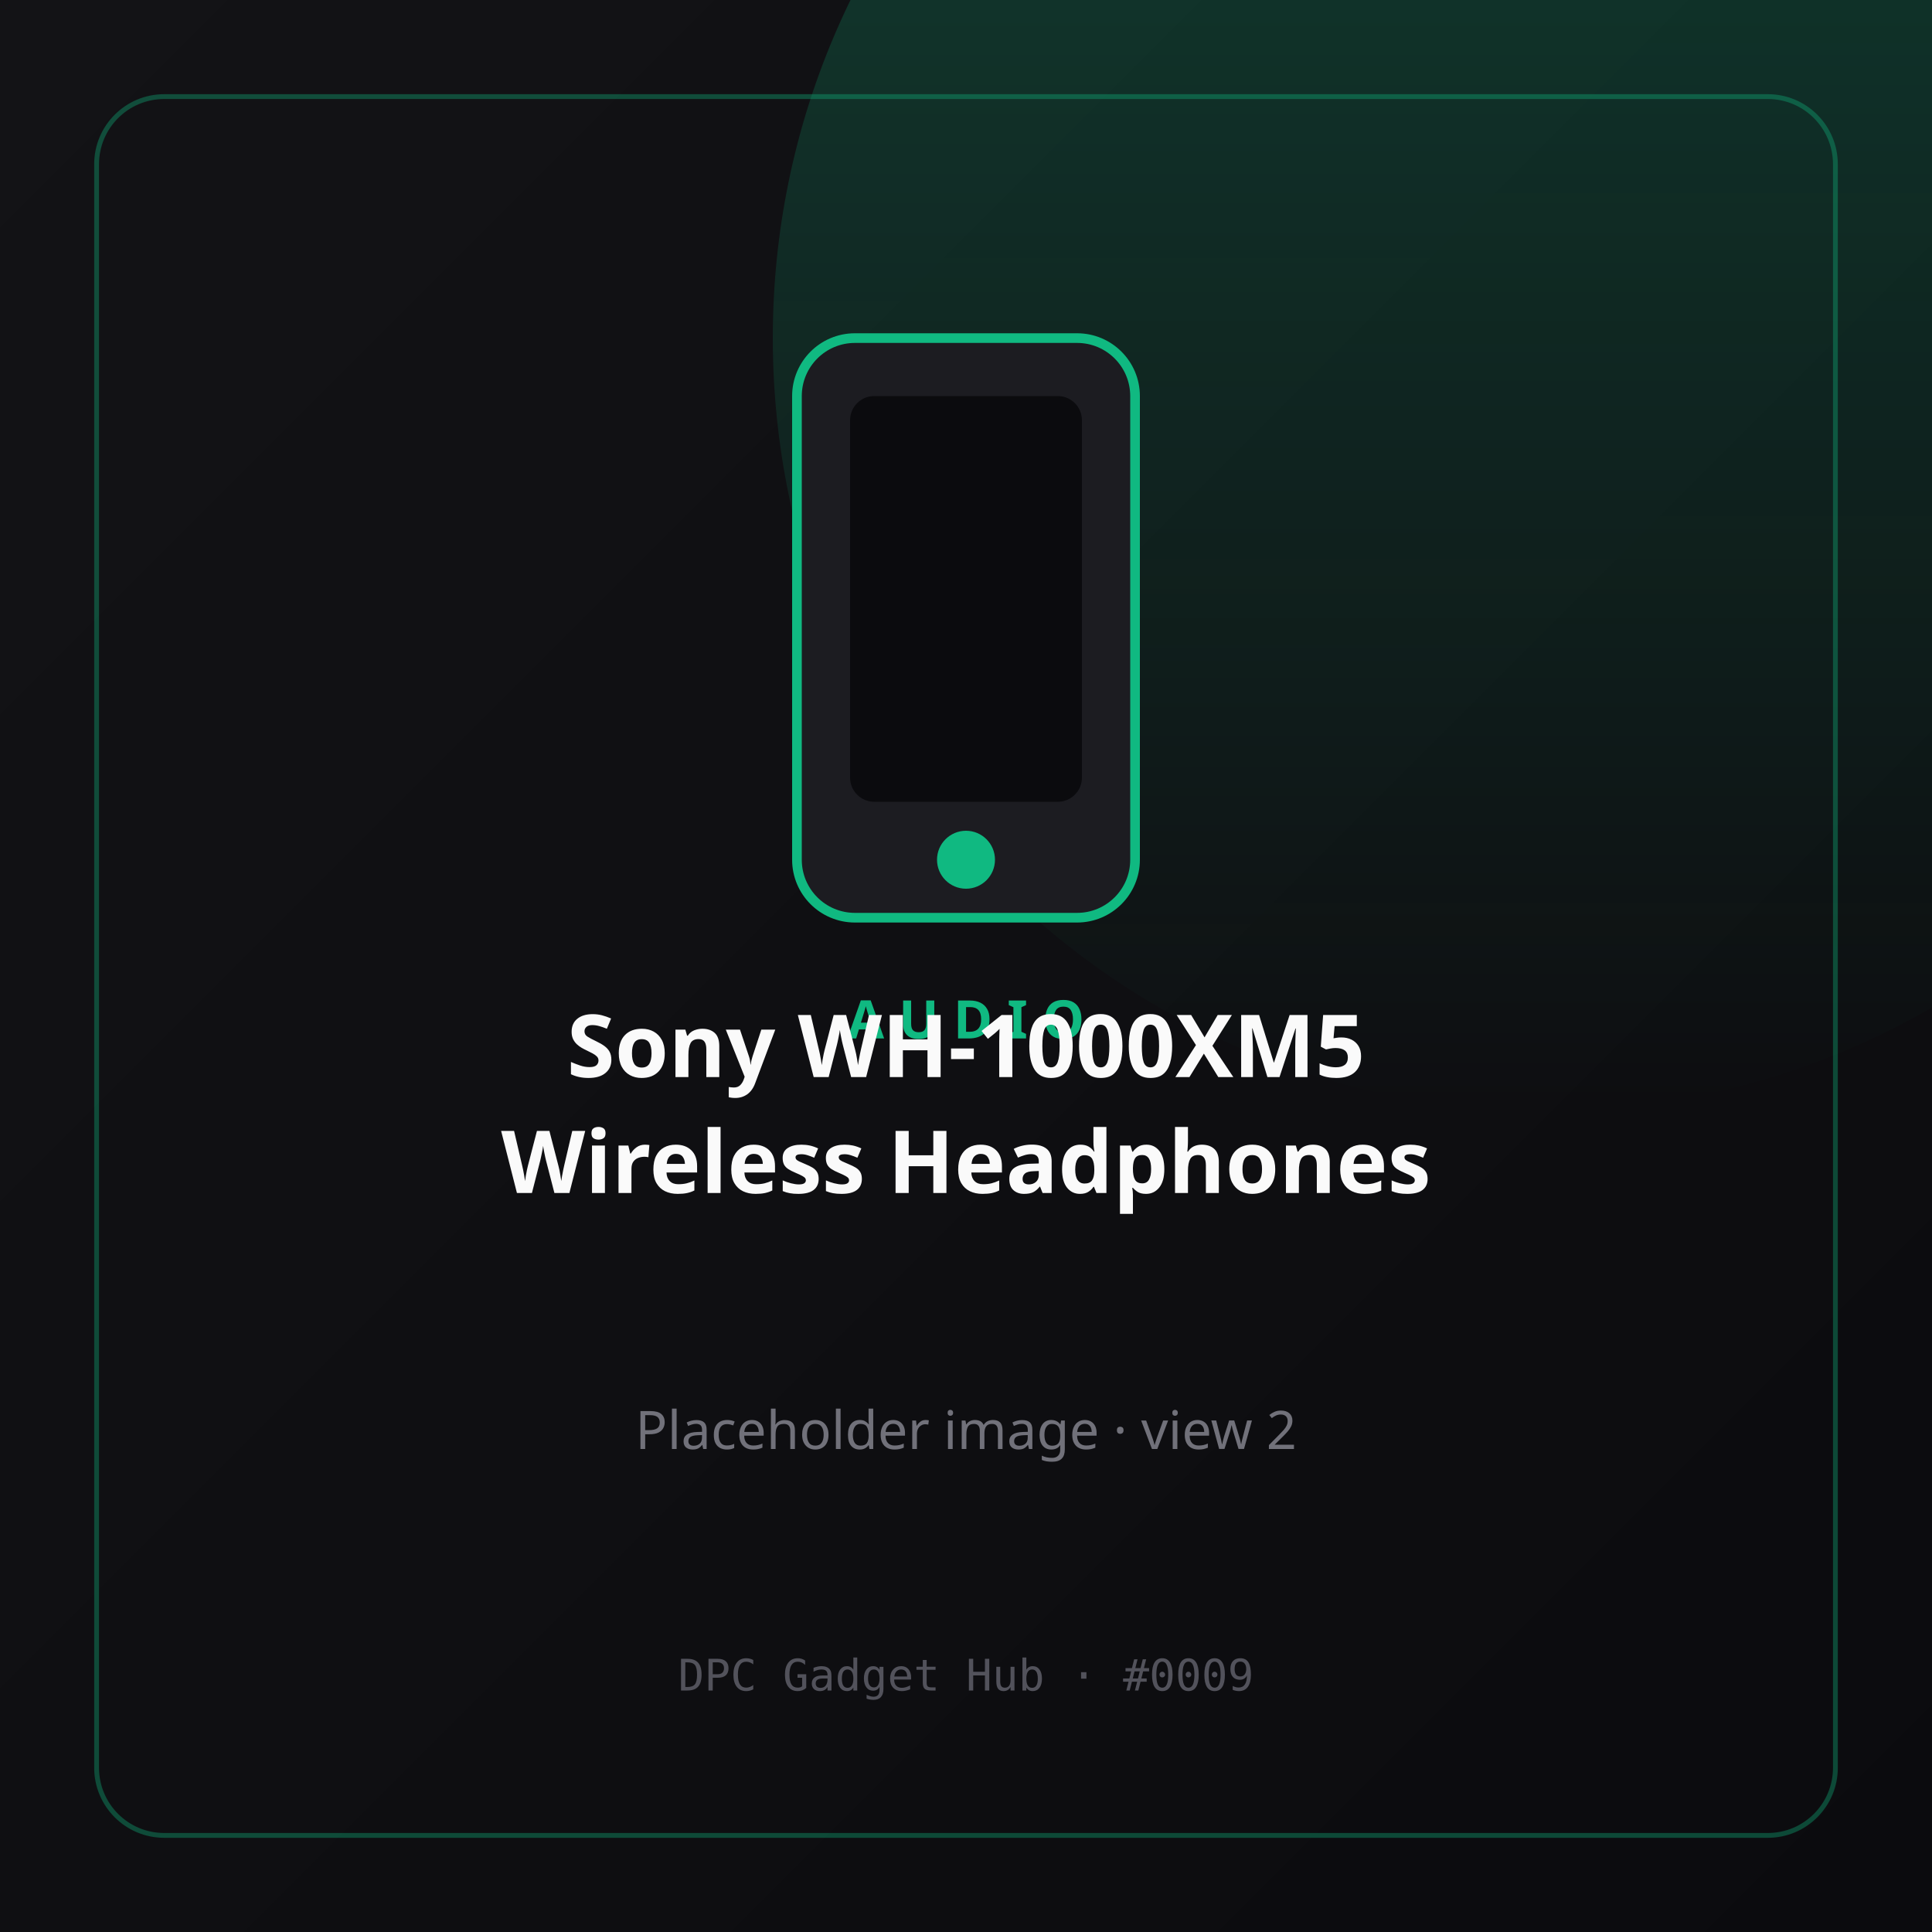
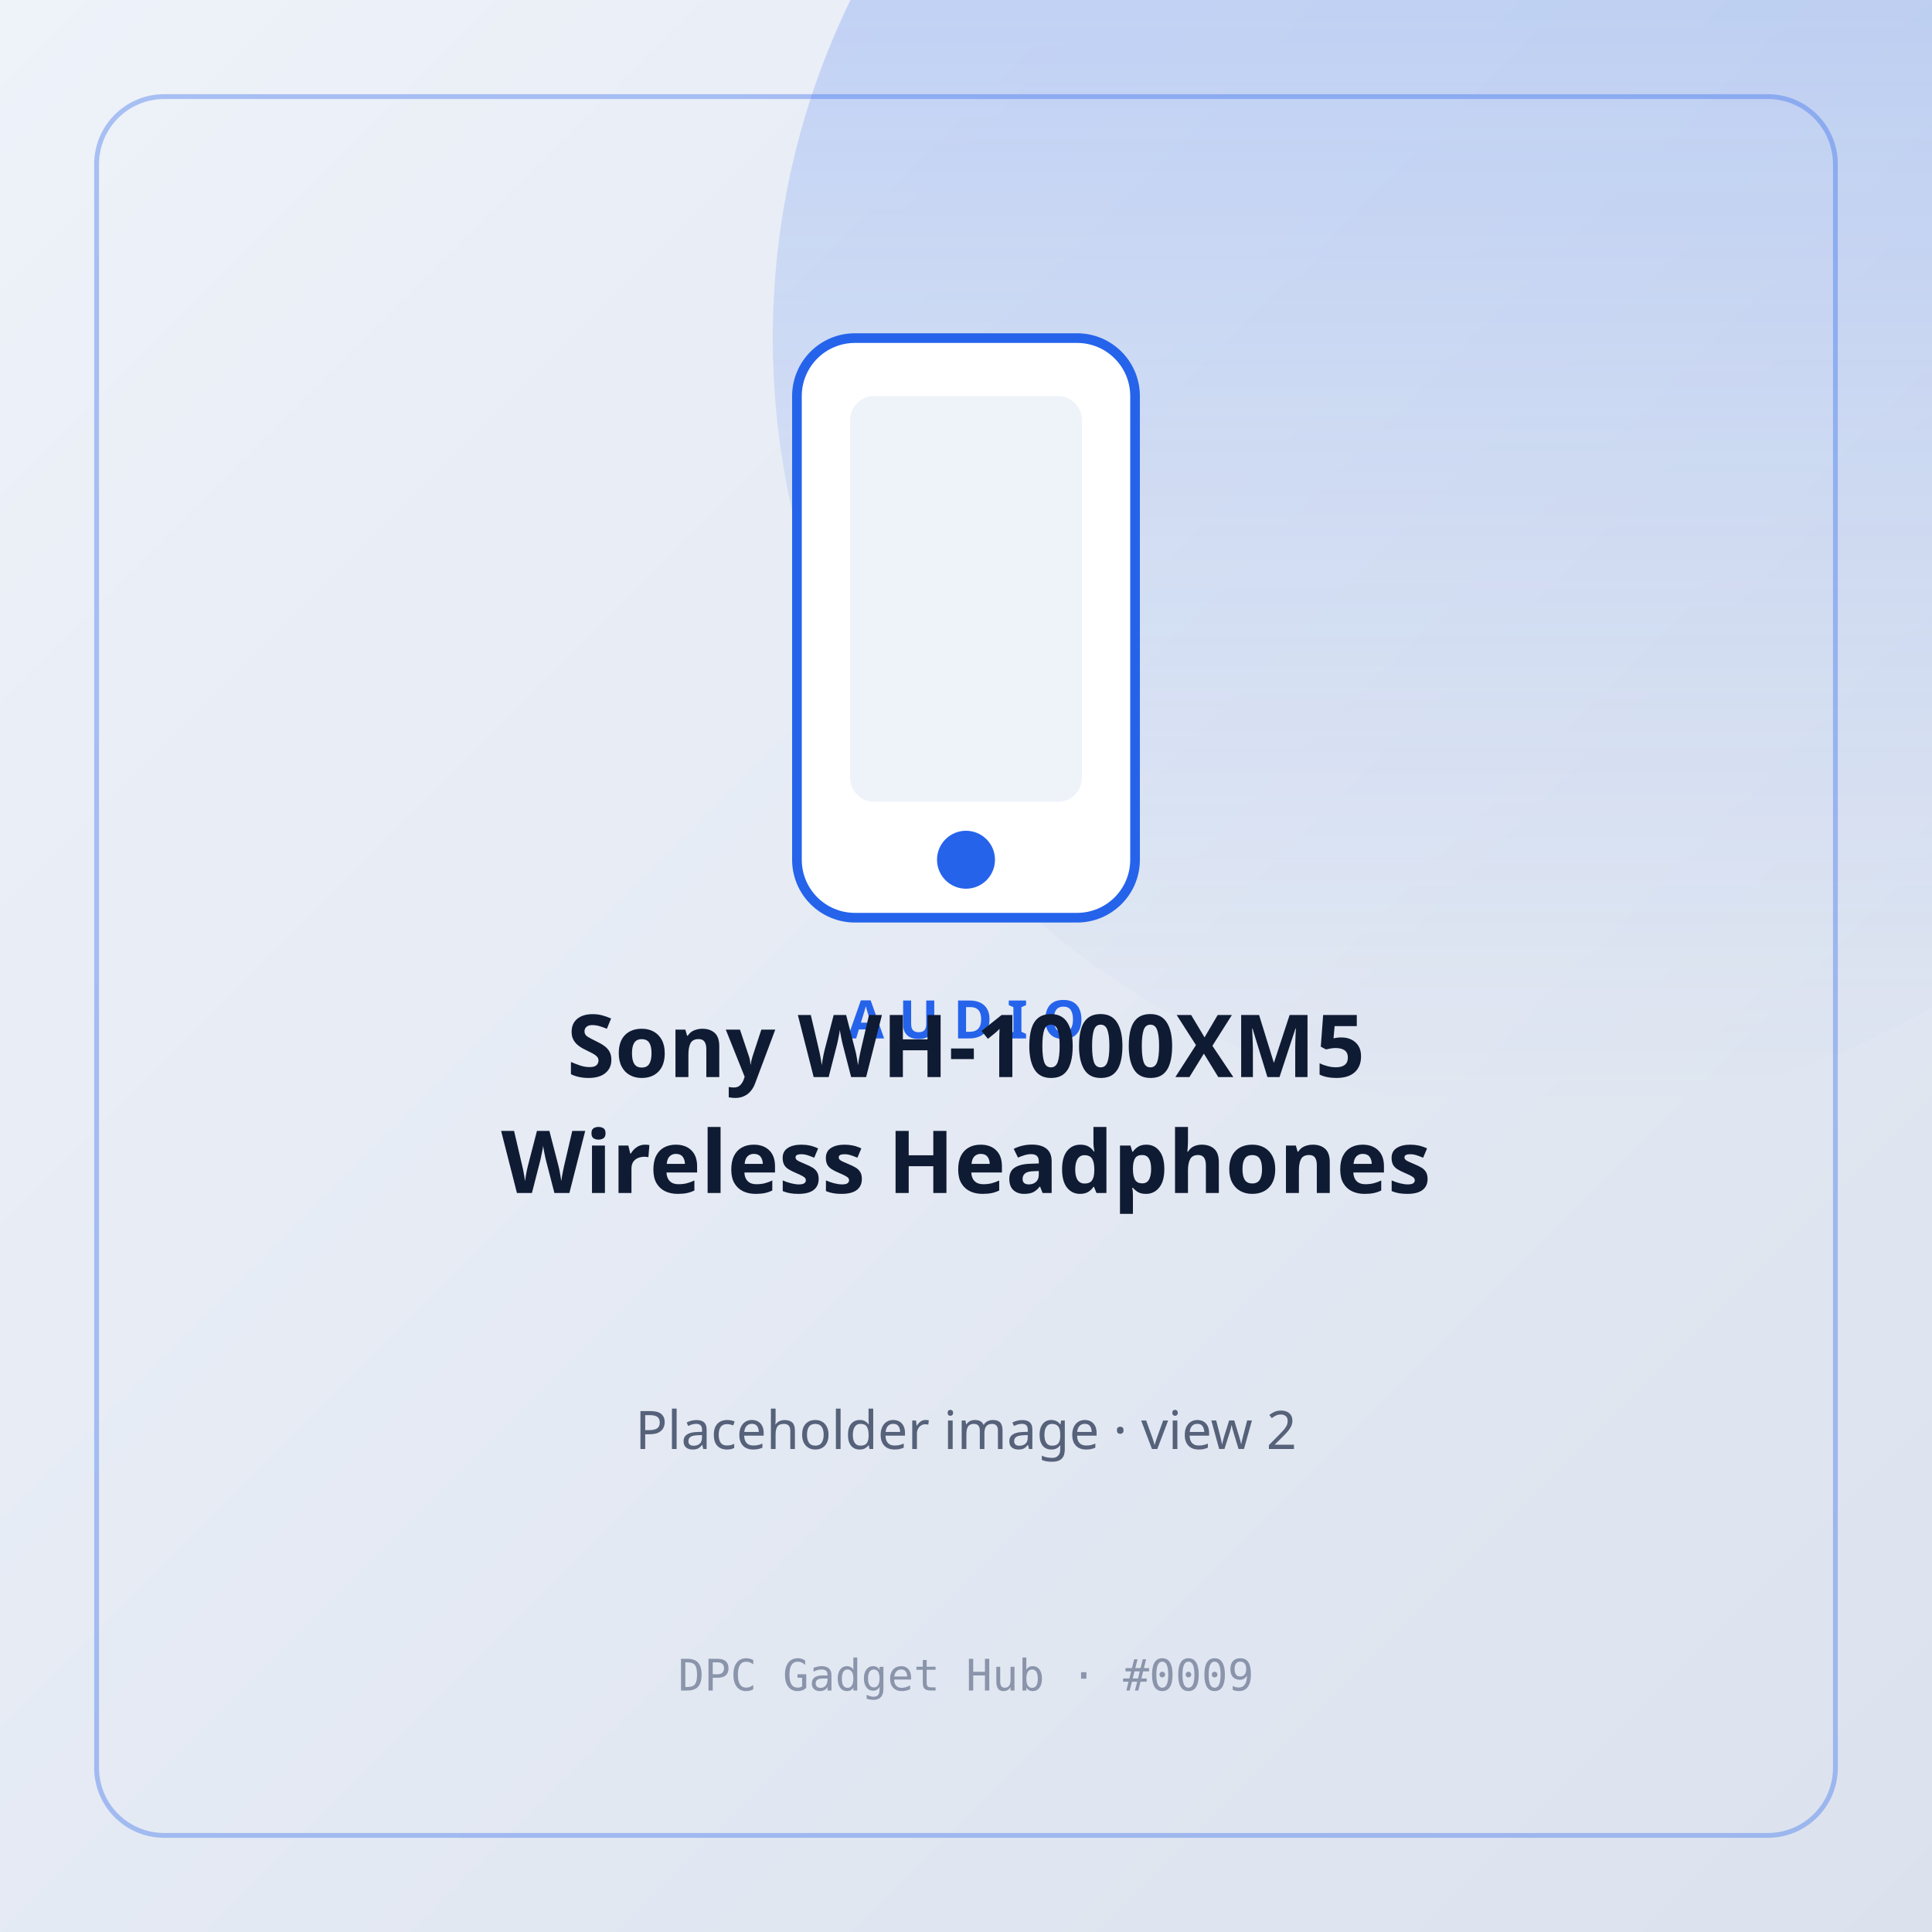
<svg xmlns="http://www.w3.org/2000/svg" width="800" height="800" viewBox="0 0 800 800" role="img" aria-label="Sony WH-1000XM5 Wireless Headphones">
  <defs>
    <linearGradient id="bg" x1="0" y1="0" x2="1" y2="1">
-       <stop offset="0%" stop-color="#131316" />
-       <stop offset="100%" stop-color="#0b0b0e" />
+       <stop offset="0%" stop-color="#eef2f9" />
+       <stop offset="100%" stop-color="#dbe2ee" />
    </linearGradient>
    <linearGradient id="glow" x1="0" y1="0" x2="0" y2="1">
-       <stop offset="0%" stop-color="#10b981" stop-opacity="0.28" />
-       <stop offset="100%" stop-color="#10b981" stop-opacity="0" />
+       <stop offset="0%" stop-color="#2563eb" stop-opacity="0.28" />
+       <stop offset="100%" stop-color="#2563eb" stop-opacity="0" />
    </linearGradient>
  </defs>
  <rect width="800" height="800" fill="url(#bg)" />
  <circle cx="640" cy="140" r="320" fill="url(#glow)" />
-   <rect x="40" y="40" width="720" height="720" rx="28" fill="none" stroke="#10b981" stroke-opacity="0.35" stroke-width="2" />
+   <rect x="40" y="40" width="720" height="720" rx="28" fill="none" stroke="#2563eb" stroke-opacity="0.35" stroke-width="2" />
  <g transform="translate(400 260)">
-     <rect x="-70" y="-120" width="140" height="240" rx="24" fill="#1c1c21" stroke="#10b981" stroke-width="4" />
-     <rect x="-48" y="-96" width="96" height="168" rx="10" fill="#0b0b0e" />
-     <circle cx="0" cy="96" r="12" fill="#10b981" />
+     <rect x="-70" y="-120" width="140" height="240" rx="24" fill="#ffffff" stroke="#2563eb" stroke-width="4" />
+     <rect x="-48" y="-96" width="96" height="168" rx="10" fill="#eef2f9" />
+     <circle cx="0" cy="96" r="12" fill="#2563eb" />
  </g>
-   <text x="400" y="430" text-anchor="middle" fill="#10b981" font-family="ui-sans-serif, system-ui, sans-serif" font-size="22" font-weight="700" letter-spacing="6">AUDIO</text>
-   <text x="400" y="446" text-anchor="middle" fill="#fafafa" font-family="ui-sans-serif, system-ui, sans-serif" font-size="36" font-weight="600">Sony WH-1000XM5</text>
-   <text x="400" y="494" text-anchor="middle" fill="#fafafa" font-family="ui-sans-serif, system-ui, sans-serif" font-size="36" font-weight="600">Wireless Headphones</text>
-   <text x="400" y="600" text-anchor="middle" fill="#71717a" font-family="ui-sans-serif, system-ui, sans-serif" font-size="22">Placeholder image · view 2</text>
-   <text x="400" y="700" text-anchor="middle" fill="#52525b" font-family="ui-monospace, monospace" font-size="18">DPC Gadget Hub · #0009</text>
+   <text x="400" y="430" text-anchor="middle" fill="#2563eb" font-family="ui-sans-serif, system-ui, sans-serif" font-size="22" font-weight="700" letter-spacing="6">AUDIO</text>
+   <text x="400" y="446" text-anchor="middle" fill="#0f1b33" font-family="ui-sans-serif, system-ui, sans-serif" font-size="36" font-weight="600">Sony WH-1000XM5</text>
+   <text x="400" y="494" text-anchor="middle" fill="#0f1b33" font-family="ui-sans-serif, system-ui, sans-serif" font-size="36" font-weight="600">Wireless Headphones</text>
+   <text x="400" y="600" text-anchor="middle" fill="#56617a" font-family="ui-sans-serif, system-ui, sans-serif" font-size="22">Placeholder image · view 2</text>
+   <text x="400" y="700" text-anchor="middle" fill="#8a94ab" font-family="ui-monospace, monospace" font-size="18">DPC Gadget Hub · #0009</text>
</svg>
